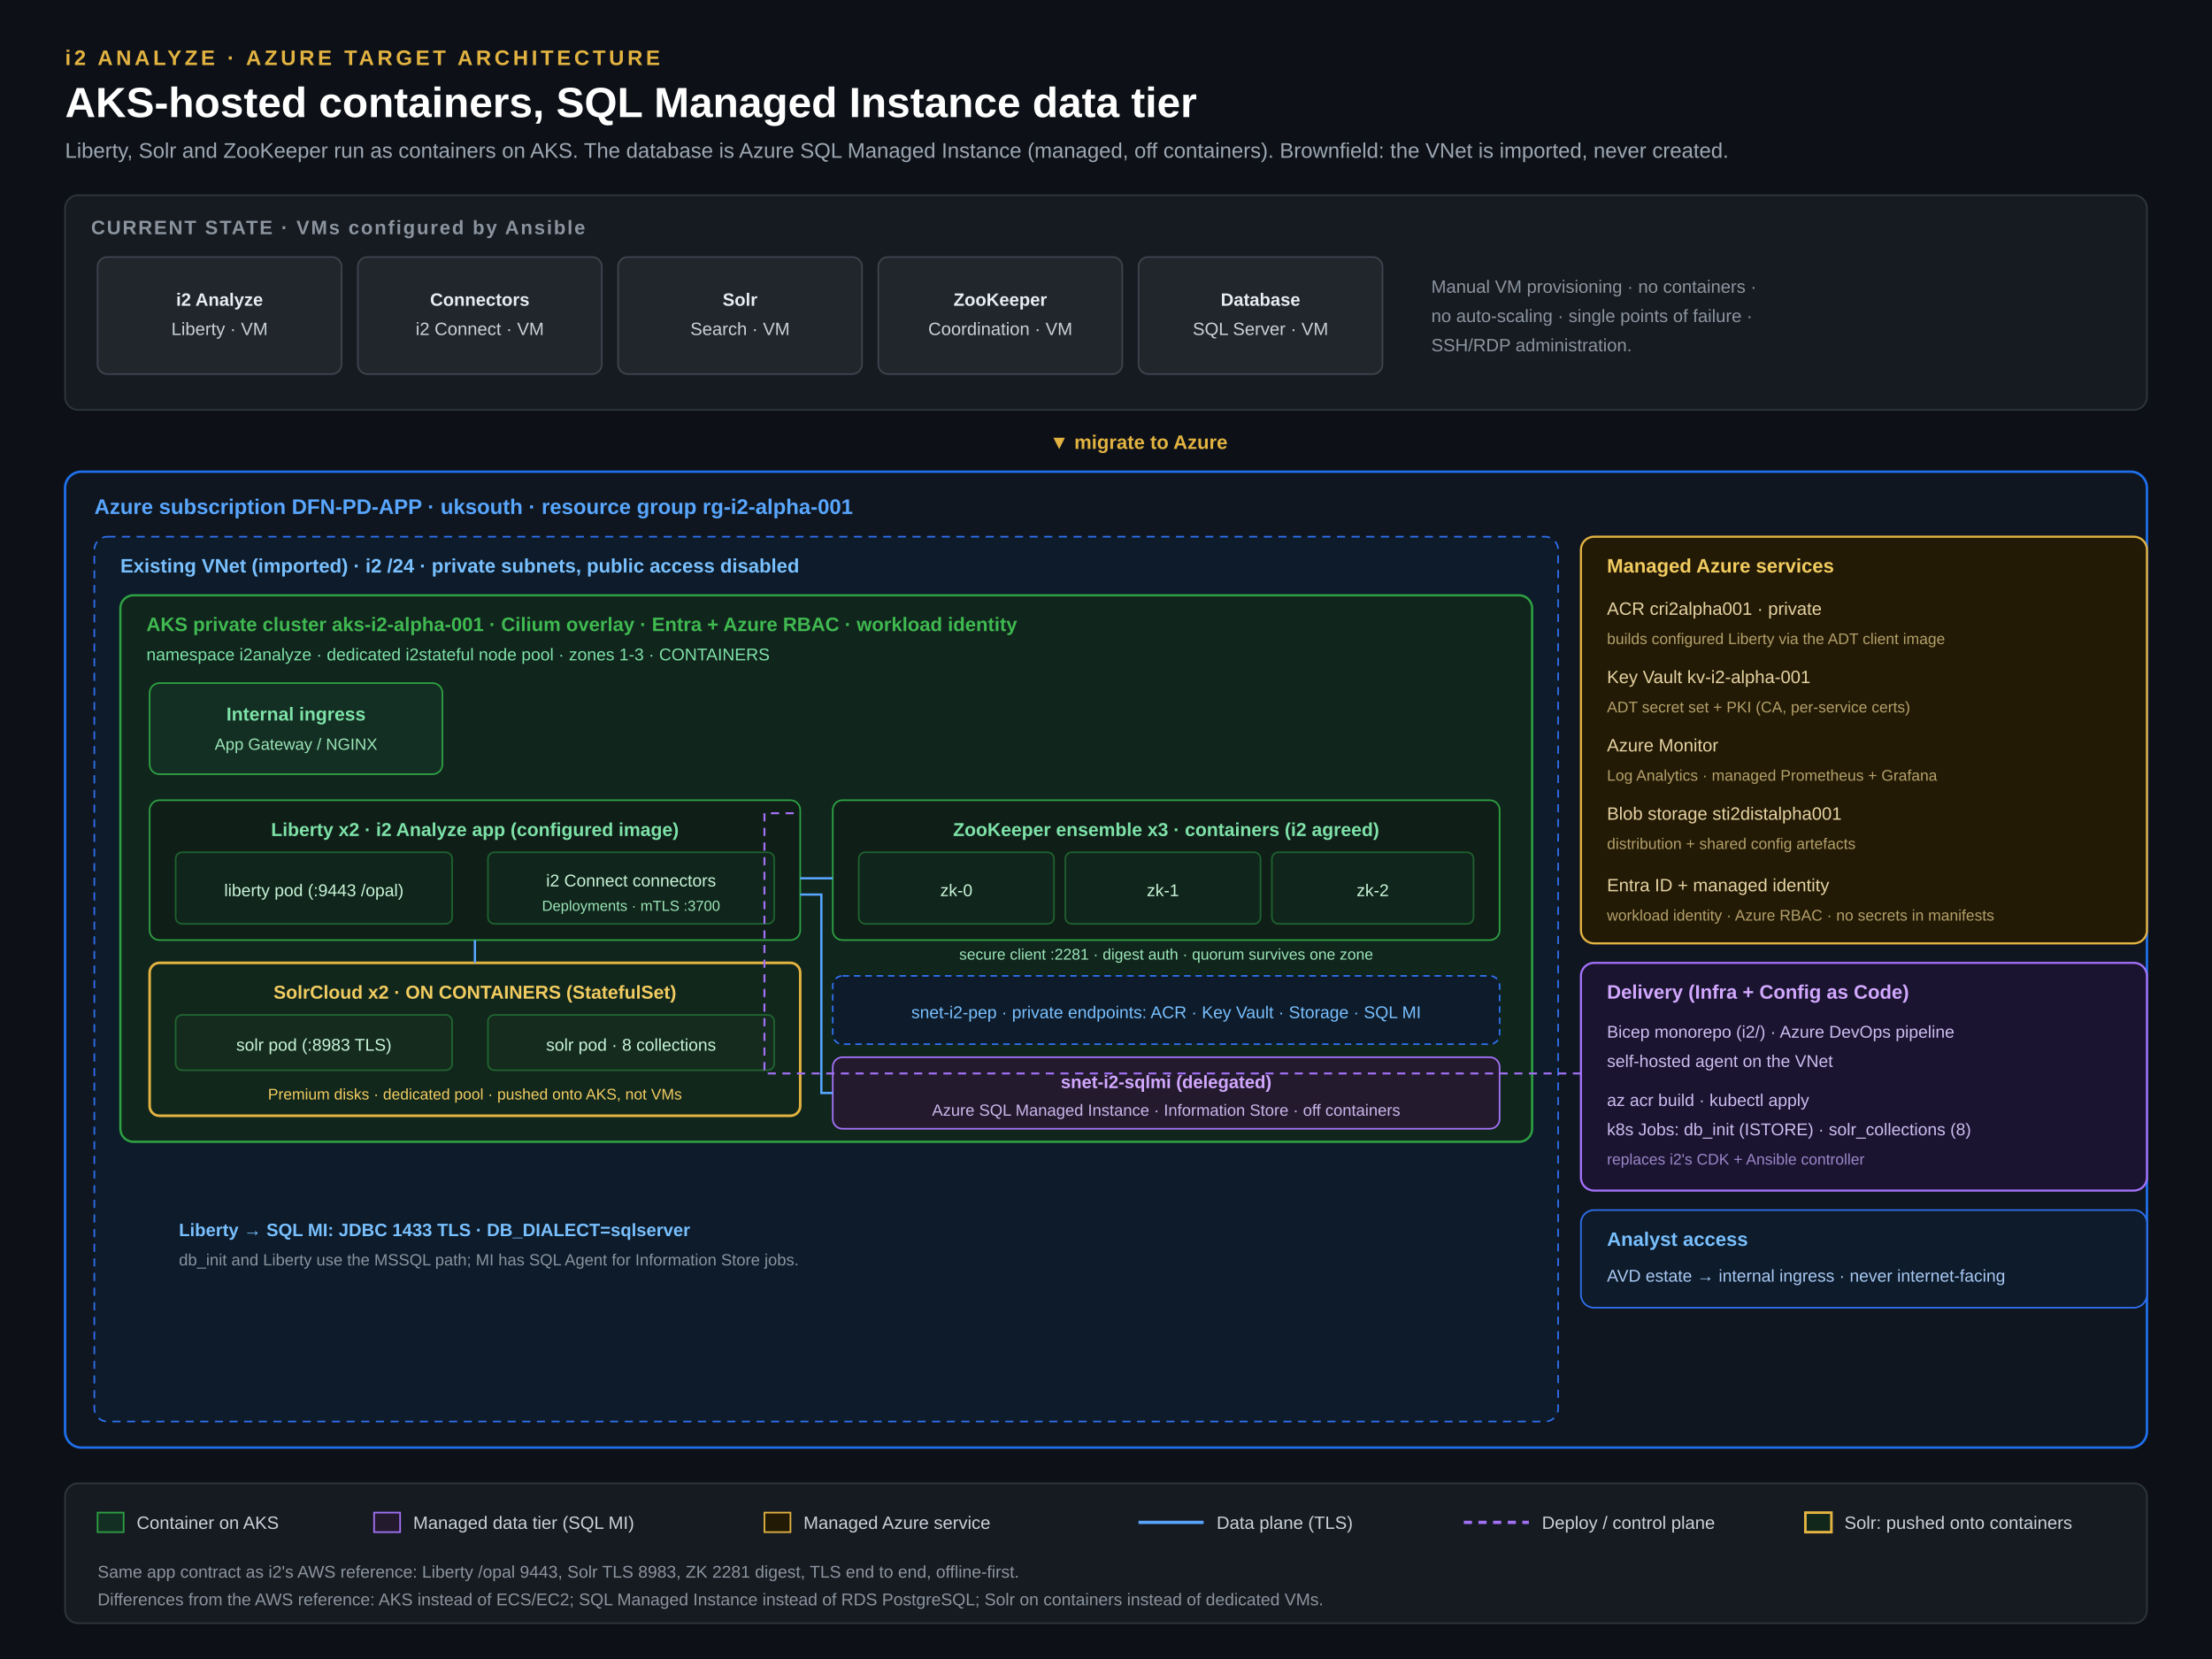
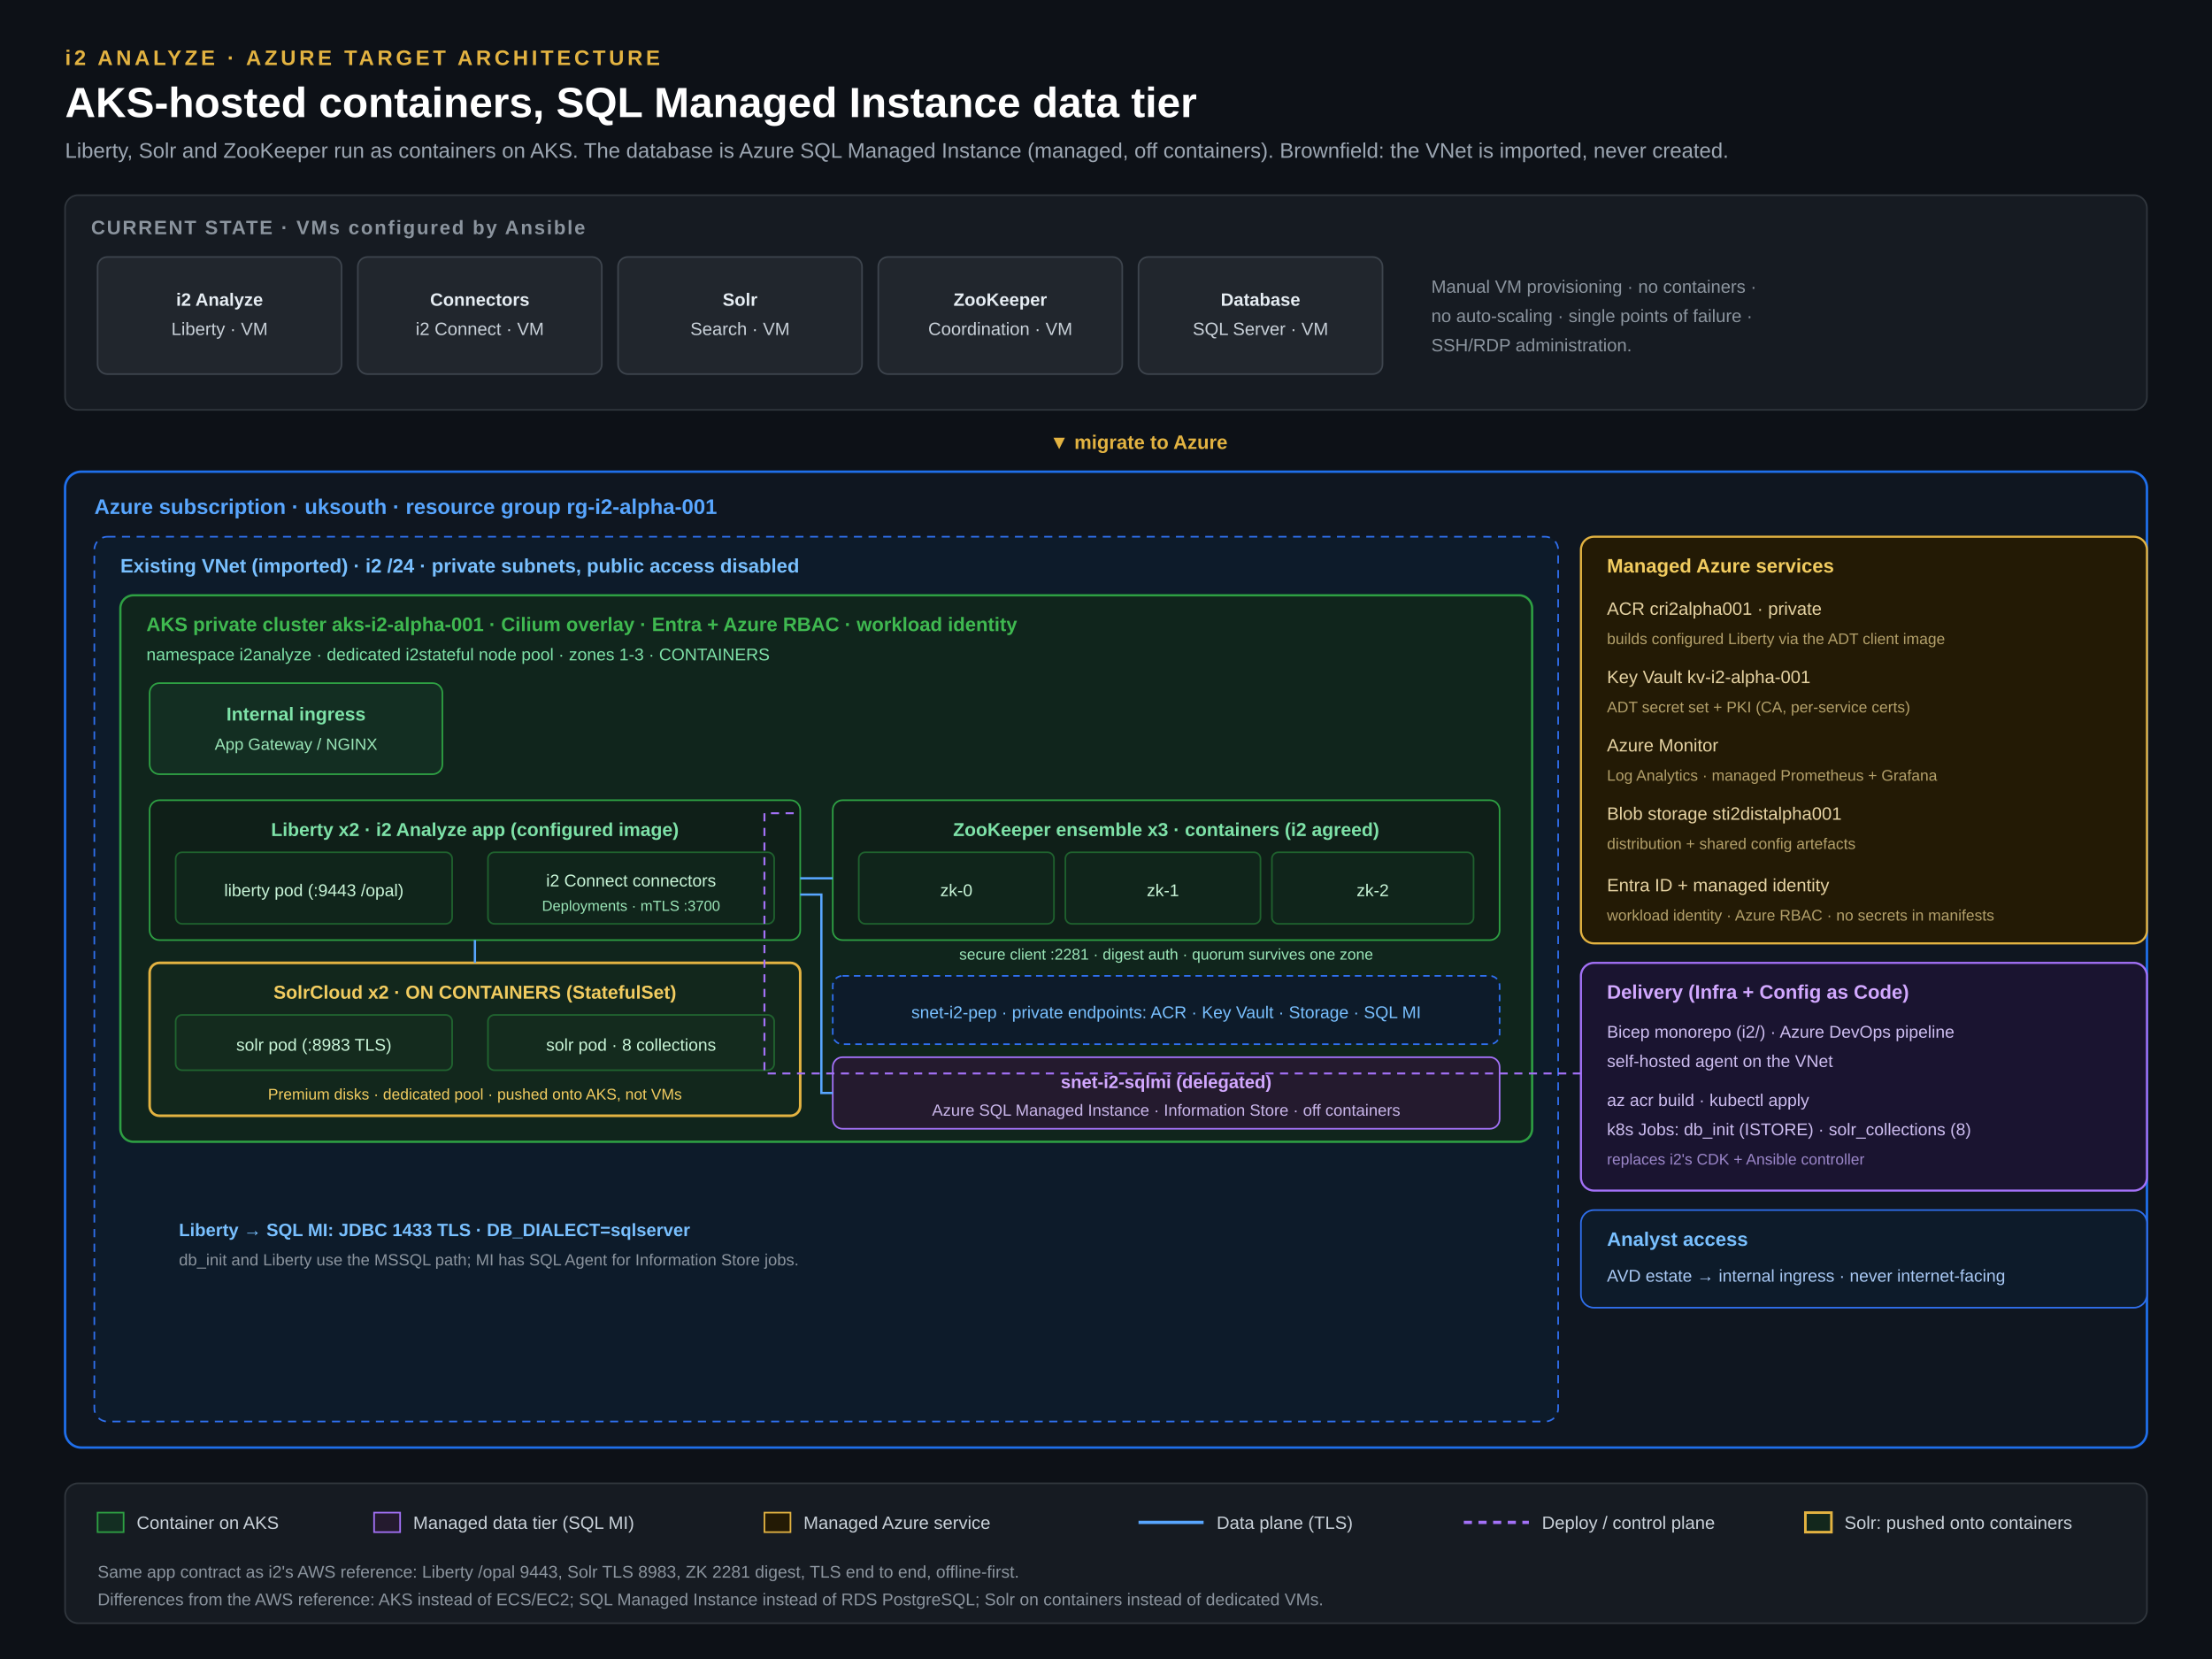
<svg xmlns="http://www.w3.org/2000/svg" width="1360" height="1020" viewBox="0 0 1360 1020" font-family="Segoe UI, Arial, sans-serif">
  <rect width="1360" height="1020" fill="#0d1117" />
  <text x="40" y="40" font-size="13" font-weight="700" letter-spacing="2" fill="#e3b341">i2 ANALYZE · AZURE TARGET ARCHITECTURE</text>
  <text x="40" y="72" font-size="26" font-weight="700" fill="#ffffff">AKS-hosted containers, SQL Managed Instance data tier</text>
  <text x="40" y="97" font-size="13" fill="#9da7b3">Liberty, Solr and ZooKeeper run as containers on AKS. The database is Azure SQL Managed Instance (managed, off containers). Brownfield: the VNet is imported, never created.</text>
  <g>
    <rect x="40" y="120" width="1280" height="132" rx="8" fill="#161b22" stroke="#30363d" />
    <text x="56" y="144" font-size="12" font-weight="700" letter-spacing="1" fill="#8b949e">CURRENT STATE  ·  VMs configured by Ansible</text>
    <g font-size="11" fill="#c9d1d9">
      <rect x="60" y="158" width="150" height="72" rx="6" fill="#21262d" stroke="#3d444d" />
      <text x="135" y="188" text-anchor="middle" fill="#e6edf3" font-weight="700">i2 Analyze</text>
      <text x="135" y="206" text-anchor="middle">Liberty · VM</text>
      <rect x="220" y="158" width="150" height="72" rx="6" fill="#21262d" stroke="#3d444d" />
      <text x="295" y="188" text-anchor="middle" fill="#e6edf3" font-weight="700">Connectors</text>
      <text x="295" y="206" text-anchor="middle">i2 Connect · VM</text>
      <rect x="380" y="158" width="150" height="72" rx="6" fill="#21262d" stroke="#3d444d" />
      <text x="455" y="188" text-anchor="middle" fill="#e6edf3" font-weight="700">Solr</text>
      <text x="455" y="206" text-anchor="middle">Search · VM</text>
      <rect x="540" y="158" width="150" height="72" rx="6" fill="#21262d" stroke="#3d444d" />
      <text x="615" y="188" text-anchor="middle" fill="#e6edf3" font-weight="700">ZooKeeper</text>
      <text x="615" y="206" text-anchor="middle">Coordination · VM</text>
      <rect x="700" y="158" width="150" height="72" rx="6" fill="#21262d" stroke="#3d444d" />
      <text x="775" y="188" text-anchor="middle" fill="#e6edf3" font-weight="700">Database</text>
      <text x="775" y="206" text-anchor="middle">SQL Server · VM</text>
    </g>
    <text x="880" y="180" font-size="11" fill="#8b949e">Manual VM provisioning · no containers ·</text>
    <text x="880" y="198" font-size="11" fill="#8b949e">no auto-scaling · single points of failure ·</text>
    <text x="880" y="216" font-size="11" fill="#8b949e">SSH/RDP administration.</text>
  </g>
  <text x="700" y="276" font-size="12" fill="#e3b341" text-anchor="middle" font-weight="700">▼  migrate to Azure</text>
  <rect x="40" y="290" width="1280" height="600" rx="10" fill="#0f1620" stroke="#1f6feb" stroke-width="1.5" />
-   <text x="58" y="316" font-size="13" font-weight="700" fill="#58a6ff">Azure subscription DFN-PD-APP  ·  uksouth  ·  resource group rg-i2-alpha-001</text>
+   <text x="58" y="316" font-size="13" font-weight="700" fill="#58a6ff">Azure subscription  ·  uksouth  ·  resource group rg-i2-alpha-001</text>
  <rect x="58" y="330" width="900" height="544" rx="8" fill="#0d1b2a" stroke="#2f6fed" stroke-dasharray="5 4" />
  <text x="74" y="352" font-size="12" font-weight="700" fill="#79c0ff">Existing VNet (imported)  ·  i2 /24  ·  private subnets, public access disabled</text>
  <rect x="74" y="366" width="868" height="336" rx="8" fill="#10251c" stroke="#2ea043" stroke-width="1.4" />
  <text x="90" y="388" font-size="12" font-weight="700" fill="#3fb950">AKS private cluster  aks-i2-alpha-001   ·   Cilium overlay · Entra + Azure RBAC · workload identity</text>
  <text x="90" y="406" font-size="10.5" fill="#7ee2a8">namespace i2analyze · dedicated i2stateful node pool · zones 1-3 · CONTAINERS</text>
  <rect x="92" y="420" width="180" height="56" rx="6" fill="#132e22" stroke="#2ea043" />
  <text x="182" y="443" font-size="11.5" font-weight="700" fill="#7ee2a8" text-anchor="middle">Internal ingress</text>
  <text x="182" y="461" font-size="10" fill="#9be6b8" text-anchor="middle">App Gateway / NGINX</text>
  <rect x="92" y="492" width="400" height="86" rx="6" fill="#0f1f18" stroke="#2ea043" />
  <text x="292" y="514" font-size="11.5" font-weight="700" fill="#7ee2a8" text-anchor="middle">Liberty  x2  ·  i2 Analyze app (configured image)</text>
  <rect x="108" y="524" width="170" height="44" rx="4" fill="#16342650" stroke="#2ea04380" />
  <text x="193" y="551" font-size="10.5" fill="#c9f5d8" text-anchor="middle">liberty pod  (:9443 /opal)</text>
  <rect x="300" y="524" width="176" height="44" rx="4" fill="#16342650" stroke="#2ea04380" />
  <text x="388" y="545" font-size="10.5" fill="#c9f5d8" text-anchor="middle">i2 Connect connectors</text>
  <text x="388" y="560" font-size="9" fill="#9be6b8" text-anchor="middle">Deployments · mTLS :3700</text>
  <rect x="92" y="592" width="400" height="94" rx="6" fill="#12271c" stroke="#e3b341" stroke-width="1.6" />
  <text x="292" y="614" font-size="11.5" font-weight="700" fill="#f2cc60" text-anchor="middle">SolrCloud  x2  ·  ON CONTAINERS (StatefulSet)</text>
  <rect x="108" y="624" width="170" height="34" rx="4" fill="#1c352550" stroke="#2ea04380" />
  <text x="193" y="646" font-size="10.5" fill="#c9f5d8" text-anchor="middle">solr pod  (:8983 TLS)</text>
  <rect x="300" y="624" width="176" height="34" rx="4" fill="#1c352550" stroke="#2ea04380" />
  <text x="388" y="646" font-size="10.5" fill="#c9f5d8" text-anchor="middle">solr pod  · 8 collections</text>
  <text x="292" y="676" font-size="9.5" fill="#f2cc60" text-anchor="middle">Premium disks · dedicated pool · pushed onto AKS, not VMs</text>
  <rect x="512" y="492" width="410" height="86" rx="6" fill="#0f1f18" stroke="#2ea043" />
  <text x="717" y="514" font-size="11.5" font-weight="700" fill="#7ee2a8" text-anchor="middle">ZooKeeper ensemble  x3  ·  containers (i2 agreed)</text>
  <rect x="528" y="524" width="120" height="44" rx="4" fill="#16342650" stroke="#2ea04380" />
  <text x="588" y="551" font-size="10.5" fill="#c9f5d8" text-anchor="middle">zk-0</text>
  <rect x="655" y="524" width="120" height="44" rx="4" fill="#16342650" stroke="#2ea04380" />
  <text x="715" y="551" font-size="10.5" fill="#c9f5d8" text-anchor="middle">zk-1</text>
  <rect x="782" y="524" width="124" height="44" rx="4" fill="#16342650" stroke="#2ea04380" />
  <text x="844" y="551" font-size="10.5" fill="#c9f5d8" text-anchor="middle">zk-2</text>
  <text x="717" y="590" font-size="9.5" fill="#9be6b8" text-anchor="middle">secure client :2281 · digest auth · quorum survives one zone</text>
  <line x1="492" y1="540" x2="512" y2="540" stroke="#58a6ff" stroke-width="1.4" />
  <line x1="292" y1="592" x2="292" y2="578" stroke="#58a6ff" stroke-width="1.4" />
  <rect x="512" y="600" width="410" height="42" rx="6" fill="#0d1b2a" stroke="#2f6fed" stroke-dasharray="4 3" />
  <text x="717" y="626" font-size="10.5" fill="#79c0ff" text-anchor="middle">snet-i2-pep · private endpoints: ACR · Key Vault · Storage · SQL MI</text>
  <rect x="512" y="650" width="410" height="44" rx="6" fill="#241a2e" stroke="#a371f7" />
  <text x="717" y="669" font-size="11" font-weight="700" fill="#d2a8ff" text-anchor="middle">snet-i2-sqlmi (delegated)</text>
  <text x="717" y="686" font-size="10" fill="#c9b6ea" text-anchor="middle">Azure SQL Managed Instance · Information Store · off containers</text>
  <path d="M492 550 L505 550 L505 672 L512 672" fill="none" stroke="#58a6ff" stroke-width="1.4" />
  <text x="110" y="760" font-size="11" fill="#79c0ff" font-weight="700">Liberty → SQL MI: JDBC 1433 TLS · DB_DIALECT=sqlserver</text>
  <text x="110" y="778" font-size="10" fill="#8b949e">db_init and Liberty use the MSSQL path; MI has SQL Agent for Information Store jobs.</text>
  <rect x="972" y="330" width="348" height="250" rx="8" fill="#231a05" stroke="#e3b341" stroke-width="1.3" />
  <text x="988" y="352" font-size="12" font-weight="700" fill="#f2cc60">Managed Azure services</text>
  <text x="988" y="378" font-size="11" fill="#e6d3a3">ACR  cri2alpha001  ·  private</text>
  <text x="988" y="396" font-size="9.5" fill="#b3a06a">builds configured Liberty via the ADT client image</text>
  <text x="988" y="420" font-size="11" fill="#e6d3a3">Key Vault  kv-i2-alpha-001</text>
  <text x="988" y="438" font-size="9.5" fill="#b3a06a">ADT secret set + PKI (CA, per-service certs)</text>
  <text x="988" y="462" font-size="11" fill="#e6d3a3">Azure Monitor</text>
  <text x="988" y="480" font-size="9.5" fill="#b3a06a">Log Analytics · managed Prometheus + Grafana</text>
  <text x="988" y="504" font-size="11" fill="#e6d3a3">Blob storage  sti2distalpha001</text>
  <text x="988" y="522" font-size="9.5" fill="#b3a06a">distribution + shared config artefacts</text>
  <text x="988" y="548" font-size="11" fill="#e6d3a3">Entra ID + managed identity</text>
  <text x="988" y="566" font-size="9.5" fill="#b3a06a">workload identity · Azure RBAC · no secrets in manifests</text>
  <rect x="972" y="592" width="348" height="140" rx="8" fill="#1a1430" stroke="#a371f7" stroke-width="1.3" />
  <text x="988" y="614" font-size="12" font-weight="700" fill="#d2a8ff">Delivery (Infra + Config as Code)</text>
  <text x="988" y="638" font-size="10.5" fill="#cdbdf0">Bicep monorepo (i2/) · Azure DevOps pipeline</text>
  <text x="988" y="656" font-size="10.5" fill="#cdbdf0">self-hosted agent on the VNet</text>
  <text x="988" y="680" font-size="10.5" fill="#cdbdf0">az acr build · kubectl apply</text>
  <text x="988" y="698" font-size="10.5" fill="#cdbdf0">k8s Jobs: db_init (ISTORE) · solr_collections (8)</text>
  <text x="988" y="716" font-size="9.5" fill="#9b86c9">replaces i2's CDK + Ansible controller</text>
  <rect x="972" y="744" width="348" height="60" rx="8" fill="#0d1b2a" stroke="#2f6fed" />
  <text x="988" y="766" font-size="12" font-weight="700" fill="#79c0ff">Analyst access</text>
  <text x="988" y="788" font-size="10.5" fill="#a9c9f5">AVD estate → internal ingress · never internet-facing</text>
  <path d="M972 660 L470 660 L470 500 L492 500" fill="none" stroke="#a371f7" stroke-width="1.2" stroke-dasharray="5 4" />
  <g font-size="11">
    <rect x="40" y="912" width="1280" height="86" rx="8" fill="#161b22" stroke="#30363d" />
    <rect x="60" y="930" width="16" height="12" fill="#132e22" stroke="#2ea043" />
    <text x="84" y="940" fill="#c9d1d9">Container on AKS</text>
    <rect x="230" y="930" width="16" height="12" fill="#241a2e" stroke="#a371f7" />
    <text x="254" y="940" fill="#c9d1d9">Managed data tier (SQL MI)</text>
    <rect x="470" y="930" width="16" height="12" fill="#231a05" stroke="#e3b341" />
    <text x="494" y="940" fill="#c9d1d9">Managed Azure service</text>
    <line x1="700" y1="936" x2="740" y2="936" stroke="#58a6ff" stroke-width="2" />
    <text x="748" y="940" fill="#c9d1d9">Data plane (TLS)</text>
    <line x1="900" y1="936" x2="940" y2="936" stroke="#a371f7" stroke-width="2" stroke-dasharray="5 4" />
    <text x="948" y="940" fill="#c9d1d9">Deploy / control plane</text>
    <rect x="1110" y="930" width="16" height="12" fill="#12271c" stroke="#e3b341" stroke-width="1.6" />
    <text x="1134" y="940" fill="#c9d1d9">Solr: pushed onto containers</text>
    <text x="60" y="970" font-size="10.5" fill="#8b949e">Same app contract as i2's AWS reference: Liberty /opal 9443, Solr TLS 8983, ZK 2281 digest, TLS end to end, offline-first.</text>
    <text x="60" y="987" font-size="10.5" fill="#8b949e">Differences from the AWS reference: AKS instead of ECS/EC2; SQL Managed Instance instead of RDS PostgreSQL; Solr on containers instead of dedicated VMs.</text>
  </g>
</svg>
